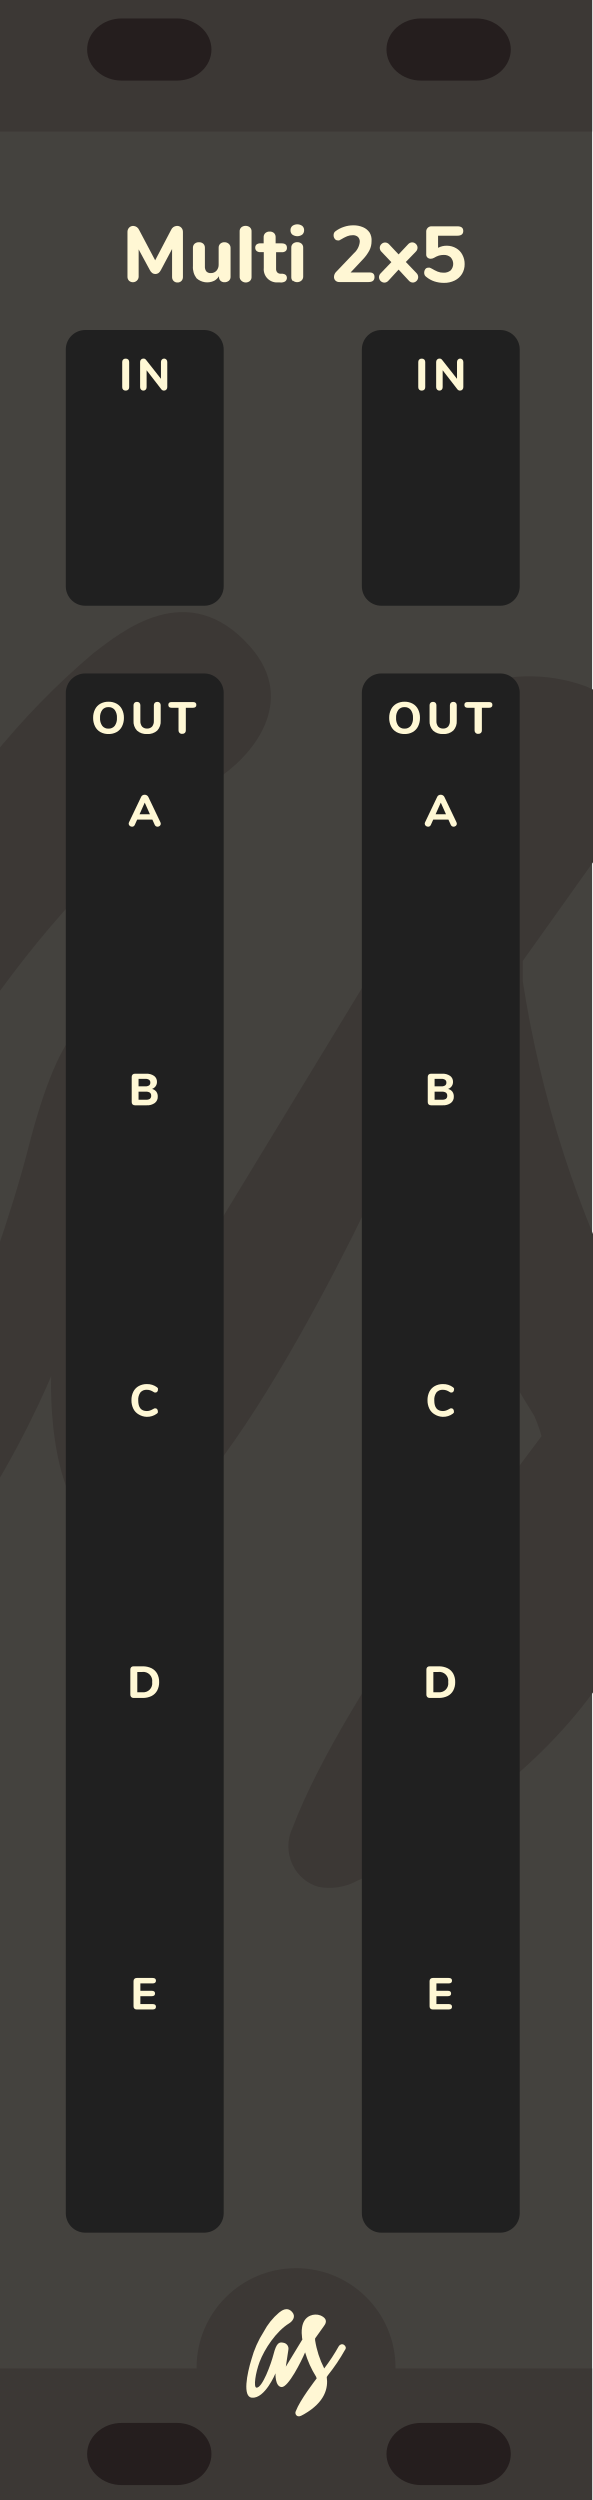
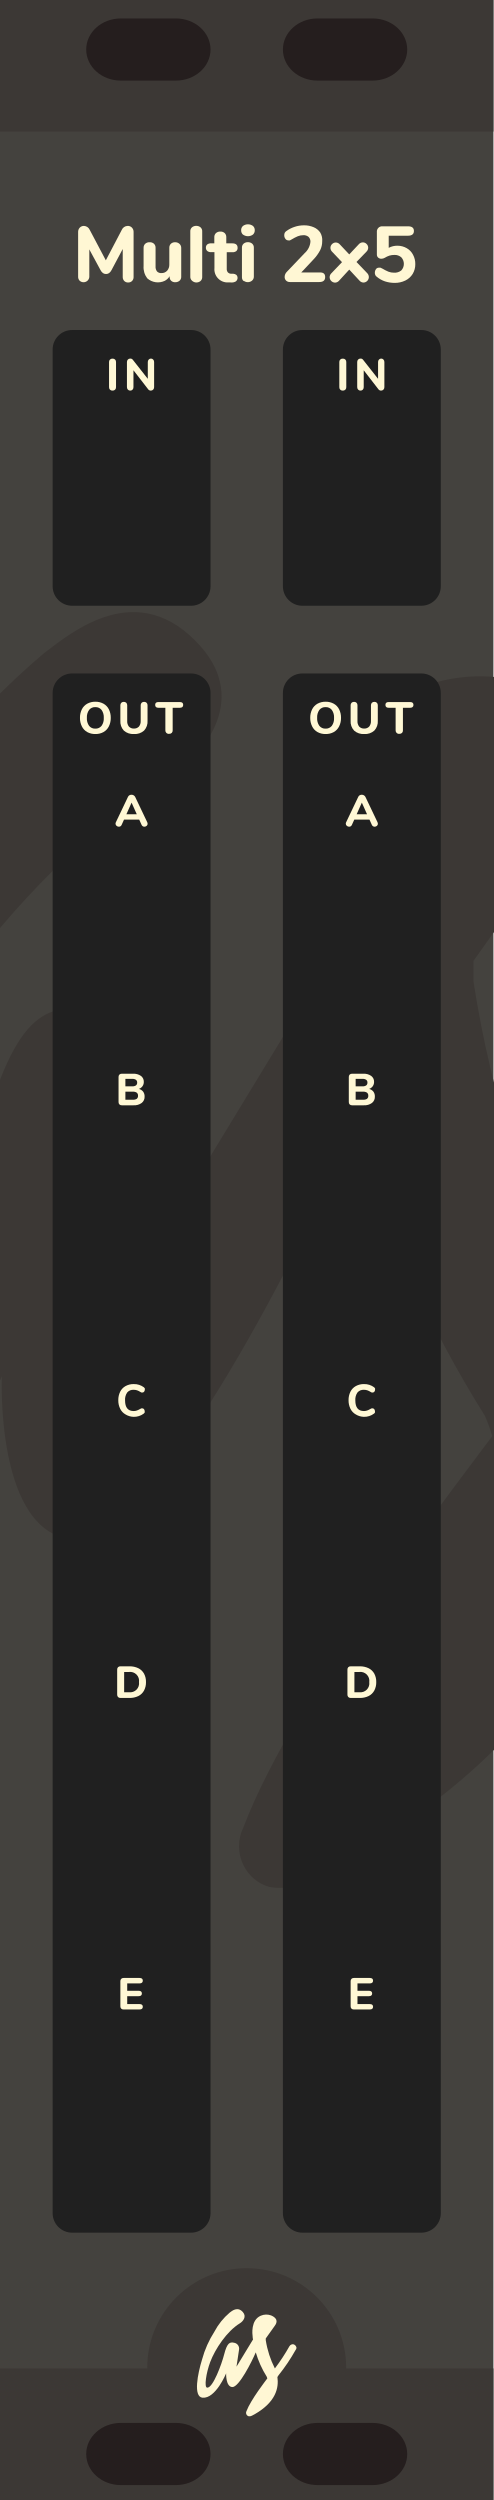
- <svg xmlns="http://www.w3.org/2000/svg" id="svg8" width="90" height="380" viewBox="0 0 90 380" version="1.1">
+ <svg xmlns="http://www.w3.org/2000/svg" id="svg8" width="75" height="380" viewBox="0 0 75 380" version="1.1">
  <defs id="defs27" />
  <g id="layer2" transform="translate(0,-3.0517578e-5)">
-     <g transform="matrix(1.011122,0,0,1,-228.5442,3.0517578e-5)" id="g1786" style="fill:#44423e;fill-opacity:1">
+     <g transform="matrix(0.8426019,0,0,1,-190.4535,3.0517578e-5)" id="g1786" style="fill:#44423e;fill-opacity:1">
      <path id="path1784" transform="matrix(0.989,0,0,1,122.0906,0)" d="M 105.096,0 V 47.439 51.25 54.186 55.41 321.109 322.34 380 h 90 V 322.34 321.15 54.186 51.25 47.4 0 Z" style="fill:#44423e;fill-opacity:1;stroke-width:1.006" />
    </g>
-     <g transform="matrix(7.929911,0,0,7.929911,-430.59,-2669.216)" data-name="Layer 2" id="g1904" style="fill:#3c3835;fill-opacity:1">
+     <g transform="matrix(7.929911,0,0,7.929911,-438.09,-2669.216)" data-name="Layer 2" id="g1904" style="fill:#3c3835;fill-opacity:1">
      <g data-name="Layer 1-2" id="g1902-7" style="fill:#3c3835;fill-opacity:1">
        <path style="fill:#3c3835;fill-opacity:1" d="m 71.31,357 a 0.91,0.91 0 0 0 -0.41,-0.53 0.77,0.77 0 0 0 -0.64,-0.1 0.91,0.91 0 0 0 -0.53,0.41 43.94,43.94 0 0 1 -3.33,5.08 21.5,21.5 0 0 1 -2.08,-6.45 v -0.39 l 2,-2.81 c 0.24,-0.34 1.26,-1.56 -0.78,-2.45 a 3.15,3.15 0 0 0 -2.36,0.07 c -2.32,1 -1.92,4.26 -1.85,4.79 q 0,0.31 0.09,0.62 l -3.78,6.22 c 0,0 0.49,-3.26 0.58,-3.85 A 1.36,1.36 0 0 0 57.1,356 c -1,-0.24 -1.61,0.06 -2.27,2.65 -0.56,2.19 -2.54,7.64 -3.86,7.6 -0.78,0 -0.24,-3.41 0.68,-5.87 1.12,-2.95 3.78,-7 6.78,-8.83 0.69,-0.43 1.6,-1.5 0.66,-2.56 -1.19,-1.34 -2.46,-0.28 -3,0.13 a 14.68,14.68 0 0 0 -3.49,4.35 22.82,22.82 0 0 0 -2.81,6.33 c -1,3.25 -2.07,8.54 0.1,8.74 3,0.27 5.39,-5.56 5.39,-5.56 0,0 -0.13,3.05 1.4,3.13 1.53,0.08 4.51,-5.9 5.36,-7.92 a 22.36,22.36 0 0 0 2.5,5.55 2.87,2.87 0 0 1 0.14,0.39 c -0.34,0.47 -3.77,4.86 -4.77,7.5 a 0.82,0.82 0 0 0 0,0.72 0.79,0.79 0 0 0 0.5,0.42 1.12,1.12 0 0 0 0.74,-0.12 5.53,5.53 0 0 0 0.66,-0.35 c 4.83,-2.78 5.52,-6 5.17,-8.48 a 2.08,2.08 0 0 1 0.26,-0.4 42.2,42.2 0 0 0 3.89,-5.77 0.76,0.76 0 0 0 0.18,-0.65 z" class="cls-4" id="path1900-5" />
      </g>
    </g>
-     <rect style="opacity:1;vector-effect:none;fill:#3c3835;fill-opacity:1;stroke:none;stroke-width:0.974;stroke-linecap:butt;stroke-linejoin:miter;stroke-miterlimit:4;stroke-dasharray:none;stroke-dashoffset:0;stroke-opacity:1" id="rect2016" width="90" height="20" x="9.9999997e-06" y="360" />
-     <circle style="opacity:1;vector-effect:none;fill:#3c3835;fill-opacity:1;stroke:none;stroke-width:0.744;stroke-linecap:butt;stroke-linejoin:miter;stroke-miterlimit:4;stroke-dasharray:none;stroke-dashoffset:0;stroke-opacity:1" id="circle1788" cx="45" cy="359.882" r="15.118" />
-     <g style="fill:#fff7d4;fill-opacity:1" id="g1794" data-name="Layer 2" transform="matrix(0.6660293,0,0,0.6660293,5.05544,118.9929)">
+     <rect style="opacity:1;vector-effect:none;fill:#3c3835;fill-opacity:1;stroke:none;stroke-width:0.889;stroke-linecap:butt;stroke-linejoin:miter;stroke-miterlimit:4;stroke-dasharray:none;stroke-dashoffset:0;stroke-opacity:1" id="rect2016" width="75" height="20" x="9.9999997e-06" y="360" />
+     <circle style="opacity:1;vector-effect:none;fill:#3c3835;fill-opacity:1;stroke:none;stroke-width:0.744;stroke-linecap:butt;stroke-linejoin:miter;stroke-miterlimit:4;stroke-dasharray:none;stroke-dashoffset:0;stroke-opacity:1" id="circle1788" cx="37.5" cy="359.882" r="15.118" />
+     <g style="fill:#fff7d4;fill-opacity:1" id="g1794" data-name="Layer 2" transform="matrix(0.6660293,0,0,0.6660293,-2.444564,118.9929)">
      <g style="fill:#fff7d4;fill-opacity:1" id="g1792" data-name="Layer 1-2">
        <path id="path1790" class="cls-4" d="m 71.31,357 a 0.91,0.91 0 0 0 -0.41,-0.53 0.77,0.77 0 0 0 -0.64,-0.1 0.91,0.91 0 0 0 -0.53,0.41 43.94,43.94 0 0 1 -3.33,5.08 21.5,21.5 0 0 1 -2.08,-6.45 v -0.39 l 2,-2.81 c 0.24,-0.34 1.26,-1.56 -0.78,-2.45 a 3.15,3.15 0 0 0 -2.36,0.07 c -2.32,1 -1.92,4.26 -1.85,4.79 q 0,0.31 0.09,0.62 l -3.78,6.22 c 0,0 0.49,-3.26 0.58,-3.85 A 1.36,1.36 0 0 0 57.1,356 c -1,-0.24 -1.61,0.06 -2.27,2.65 -0.56,2.19 -2.54,7.64 -3.86,7.6 -0.78,0 -0.24,-3.41 0.68,-5.87 1.12,-2.95 3.78,-7 6.78,-8.83 0.69,-0.43 1.6,-1.5 0.66,-2.56 -1.19,-1.34 -2.46,-0.28 -3,0.13 a 14.68,14.68 0 0 0 -3.49,4.35 22.82,22.82 0 0 0 -2.81,6.33 c -1,3.25 -2.07,8.54 0.1,8.74 3,0.27 5.39,-5.56 5.39,-5.56 0,0 -0.13,3.05 1.4,3.13 1.53,0.08 4.51,-5.9 5.36,-7.92 a 22.36,22.36 0 0 0 2.5,5.55 2.87,2.87 0 0 1 0.14,0.39 c -0.34,0.47 -3.77,4.86 -4.77,7.5 a 0.82,0.82 0 0 0 0,0.72 0.79,0.79 0 0 0 0.5,0.42 1.12,1.12 0 0 0 0.74,-0.12 5.53,5.53 0 0 0 0.66,-0.35 c 4.83,-2.78 5.52,-6 5.17,-8.48 a 2.08,2.08 0 0 1 0.26,-0.4 42.2,42.2 0 0 0 3.89,-5.77 0.76,0.76 0 0 0 0.18,-0.65 z" style="fill:#fff7d4;fill-opacity:1" />
      </g>
    </g>
-     <rect y="4.0517578e-05" x="9.9999997e-06" height="20" width="90" id="rect2018" style="opacity:1;vector-effect:none;fill:#3c3835;fill-opacity:1;stroke:none;stroke-width:0.974;stroke-linecap:butt;stroke-linejoin:miter;stroke-miterlimit:4;stroke-dasharray:none;stroke-dashoffset:0;stroke-opacity:1" />
+     <rect y="4.0517578e-05" x="9.9999997e-06" height="20" width="75" id="rect2018" style="opacity:1;vector-effect:none;fill:#3c3835;fill-opacity:1;stroke:none;stroke-width:0.889;stroke-linecap:butt;stroke-linejoin:miter;stroke-miterlimit:4;stroke-dasharray:none;stroke-dashoffset:0;stroke-opacity:1" />
+     <g id="g933" transform="translate(-2.523613,3.3e-5)">
+       <rect ry="2.963" y="102.366" x="10.524" height="237" width="24" id="rect1741-5" style="opacity:1;vector-effect:none;fill:#202020;fill-opacity:1;stroke:none;stroke-width:2.482;stroke-linecap:round;stroke-linejoin:miter;stroke-miterlimit:4;stroke-dasharray:none;stroke-dashoffset:0;stroke-opacity:1;paint-order:stroke fill markers" />
+       <rect style="display:inline;opacity:1;vector-effect:none;fill:#202020;fill-opacity:1;stroke:none;stroke-width:2.482;stroke-linecap:round;stroke-linejoin:miter;stroke-miterlimit:4;stroke-dasharray:none;stroke-dashoffset:0;stroke-opacity:1;paint-order:stroke fill markers" id="rect882-5" width="24" height="41.913" x="10.524" y="50.161" ry="2.963" />
+       <g id="g209-2" transform="translate(7.988878,-100.2182)">
+         <path id="path203-4" style="fill:#fff8d5" transform="translate(129.82)" d="m -118.57,159.45 a 0.52,0.52 0 0 1 -0.14,-0.39 v -3.81 a 0.51,0.51 0 0 1 0.14,-0.38 0.52,0.52 0 0 1 0.39,-0.14 0.52,0.52 0 0 1 0.39,0.14 0.51,0.51 0 0 1 0.14,0.38 v 3.81 a 0.52,0.52 0 0 1 -0.14,0.39 0.52,0.52 0 0 1 -0.39,0.14 0.52,0.52 0 0 1 -0.39,-0.14 z" />
+         <path id="path205-9" style="fill:#fff8d5" transform="translate(129.82)" d="m -112,154.87 a 0.52,0.52 0 0 1 0.14,0.38 v 3.81 a 0.53,0.53 0 0 1 -0.14,0.38 0.48,0.48 0 0 1 -0.36,0.15 0.49,0.49 0 0 1 -0.39,-0.18 L -115,156.5 v 2.56 a 0.55,0.55 0 0 1 -0.13,0.38 0.46,0.46 0 0 1 -0.36,0.15 0.47,0.47 0 0 1 -0.36,-0.15 0.54,0.54 0 0 1 -0.14,-0.38 v -3.81 a 0.52,0.52 0 0 1 0.14,-0.38 0.48,0.48 0 0 1 0.36,-0.15 0.46,0.46 0 0 1 0.39,0.18 l 2.28,2.9 v -2.55 a 0.53,0.53 0 0 1 0.14,-0.38 0.46,0.46 0 0 1 0.35,-0.15 0.48,0.48 0 0 1 0.33,0.15 z" />
+       </g>
+       <g id="g219" transform="translate(7.788888,-58.0374)">
+         <path id="path211" style="fill:#fff8d5" transform="translate(129.82)" d="m -121.83,169.31 a 2,2 0 0 1 -0.81,-0.86 2.81,2.81 0 0 1 -0.29,-1.3 2.81,2.81 0 0 1 0.29,-1.3 2,2 0 0 1 0.81,-0.85 2.48,2.48 0 0 1 1.24,-0.3 2.48,2.48 0 0 1 1.24,0.3 2,2 0 0 1 0.81,0.85 2.81,2.81 0 0 1 0.29,1.3 2.81,2.81 0 0 1 -0.29,1.3 2,2 0 0 1 -0.81,0.86 2.45,2.45 0 0 1 -1.24,0.3 2.45,2.45 0 0 1 -1.24,-0.3 z m 2.18,-0.94 a 1.89,1.89 0 0 0 0.34,-1.22 1.89,1.89 0 0 0 -0.34,-1.21 1.15,1.15 0 0 0 -0.95,-0.42 1.14,1.14 0 0 0 -0.94,0.42 1.9,1.9 0 0 0 -0.34,1.21 1.9,1.9 0 0 0 0.34,1.22 1.14,1.14 0 0 0 0.94,0.42 1.15,1.15 0 0 0 0.95,-0.42 z" />
+         <path id="path213" style="fill:#fff8d5" transform="translate(129.82)" d="m -116.26,169.09 a 2,2 0 0 1 -0.53,-1.52 v -2.33 a 0.51,0.51 0 0 1 0.14,-0.38 0.51,0.51 0 0 1 0.38,-0.14 0.5,0.5 0 0 1 0.38,0.14 0.52,0.52 0 0 1 0.14,0.38 v 2.37 a 1.28,1.28 0 0 0 0.26,0.87 1,1 0 0 0 0.76,0.3 1,1 0 0 0 0.76,-0.3 1.28,1.28 0 0 0 0.27,-0.87 v -2.37 a 0.52,0.52 0 0 1 0.14,-0.38 0.5,0.5 0 0 1 0.38,-0.14 0.51,0.51 0 0 1 0.38,0.14 0.51,0.51 0 0 1 0.14,0.38 v 2.33 a 2,2 0 0 1 -0.53,1.52 2.1,2.1 0 0 1 -1.54,0.52 2.1,2.1 0 0 1 -1.53,-0.52 z" />
+         <path id="path215" style="fill:#fff8d5" transform="translate(129.82)" d="m -109.8,169.44 a 0.51,0.51 0 0 1 -0.15,-0.38 v -3.44 H -111 q -0.5,0 -0.5,-0.44 0,-0.44 0.5,-0.43 h 3.26 q 0.5,0 0.5,0.43 0,0.43 -0.5,0.44 h -1.1 v 3.44 a 0.51,0.51 0 0 1 -0.14,0.38 0.52,0.52 0 0 1 -0.39,0.14 0.53,0.53 0 0 1 -0.43,-0.14 z" />
+       </g>
+       <g id="g2424-4" transform="translate(1.083608,-1.5635006e-6)">
+         <path d="m 23.88,125.21 a 0.41,0.41 0 0 1 -0.15,0.32 0.52,0.52 0 0 1 -0.35,0.13 0.46,0.46 0 0 1 -0.24,-0.07 0.45,0.45 0 0 1 -0.18,-0.21 l -0.36,-0.8 h -2.31 l -0.36,0.8 a 0.46,0.46 0 0 1 -0.17,0.21 0.45,0.45 0 0 1 -0.25,0.07 0.53,0.53 0 0 1 -0.35,-0.13 0.41,0.41 0 0 1 -0.16,-0.32 0.55,0.55 0 0 1 0.05,-0.22 l 1.84,-3.86 a 0.54,0.54 0 0 1 0.22,-0.25 0.64,0.64 0 0 1 0.32,-0.08 0.63,0.63 0 0 1 0.33,0.09 0.6,0.6 0 0 1 0.23,0.25 l 1.84,3.86 a 0.54,0.54 0 0 1 0.05,0.21 z m -3.23,-1.44 h 1.58 l -0.79,-1.77 z" style="fill:#fff8d5" id="path2414-4" />
+         <path d="m 23.189,165.916 a 1.2,1.2 0 0 1 0.23,0.74 1.16,1.16 0 0 1 -0.45,1 1.92,1.92 0 0 1 -1.23,0.35 h -1.78 a 0.5,0.5 0 0 1 -0.37,-0.13 0.5,0.5 0 0 1 -0.13,-0.37 v -3.8 a 0.5,0.5 0 0 1 0.13,-0.37 0.5,0.5 0 0 1 0.37,-0.13 h 1.71 a 1.92,1.92 0 0 1 1.19,0.33 1.08,1.08 0 0 1 0.44,0.91 1.11,1.11 0 0 1 -0.2,0.66 1.14,1.14 0 0 1 -0.55,0.41 1.2,1.2 0 0 1 0.64,0.4 z m -2.69,-0.79 h 1 a 1,1 0 0 0 0.6,-0.14 0.49,0.49 0 0 0 0.19,-0.42 0.5,0.5 0 0 0 -0.19,-0.44 1,1 0 0 0 -0.6,-0.14 h -1 z m 1.73,1.89 a 0.54,0.54 0 0 0 0.19,-0.46 0.56,0.56 0 0 0 -0.19,-0.47 1,1 0 0 0 -0.61,-0.15 h -1.12 v 1.22 h 1.12 a 1,1 0 0 0 0.62,-0.14 z" style="fill:#fff8d5" id="path2416-7" />
+         <path d="m 20.53,215 a 2,2 0 0 1 -0.82,-0.86 2.83,2.83 0 0 1 -0.29,-1.31 2.81,2.81 0 0 1 0.29,-1.3 2,2 0 0 1 0.82,-0.85 2.48,2.48 0 0 1 1.24,-0.3 2.47,2.47 0 0 1 1.54,0.49 0.52,0.52 0 0 1 0.14,0.16 0.45,0.45 0 0 1 0,0.2 0.47,0.47 0 0 1 -0.1,0.3 0.3,0.3 0 0 1 -0.24,0.13 h -0.17 l -0.16,-0.08 a 2.26,2.26 0 0 0 -0.5,-0.25 1.54,1.54 0 0 0 -0.5,-0.08 1.19,1.19 0 0 0 -1,0.4 1.88,1.88 0 0 0 -0.33,1.21 q 0,1.62 1.31,1.62 a 1.43,1.43 0 0 0 0.48,-0.08 3,3 0 0 0 0.52,-0.25 l 0.17,-0.08 h 0.16 a 0.3,0.3 0 0 1 0.24,0.13 0.47,0.47 0 0 1 0.1,0.3 0.45,0.45 0 0 1 0,0.21 0.5,0.5 0 0 1 -0.14,0.16 2.47,2.47 0 0 1 -1.54,0.49 2.48,2.48 0 0 1 -1.22,-0.36 z" style="fill:#fff8d5" id="path2418-9" />
+         <path d="m 19.38,257.95 a 0.5,0.5 0 0 1 -0.13,-0.37 v -3.8 a 0.5,0.5 0 0 1 0.13,-0.37 0.5,0.5 0 0 1 0.37,-0.13 h 1.37 a 3,3 0 0 1 1.35,0.29 2,2 0 0 1 0.86,0.82 2.6,2.6 0 0 1 0.3,1.29 2.65,2.65 0 0 1 -0.3,1.29 2,2 0 0 1 -0.86,0.83 3,3 0 0 1 -1.35,0.29 h -1.37 a 0.5,0.5 0 0 1 -0.37,-0.14 z m 1.66,-0.73 a 1.36,1.36 0 0 0 1.53,-1.54 1.36,1.36 0 0 0 -1.53,-1.54 h -0.73 v 3.08 z" style="fill:#fff8d5" id="path2420-5" />
+         <path d="m 19.866,305.32 a 0.5,0.5 0 0 1 -0.13,-0.37 v -3.8 a 0.5,0.5 0 0 1 0.13,-0.37 0.5,0.5 0 0 1 0.37,-0.13 h 2.41 q 0.5,0 0.5,0.41 0,0.41 -0.5,0.42 h -1.87 v 1.12 h 1.73 q 0.5,0 0.5,0.41 0,0.41 -0.5,0.41 h -1.73 v 1.2 h 1.87 q 0.5,0 0.5,0.41 0,0.41 -0.5,0.41 h -2.41 a 0.5,0.5 0 0 1 -0.37,-0.12 z" style="fill:#fff8d5" id="path2422-5" />
+       </g>
+     </g>
+     <g transform="translate(32.47639,3.5e-5)" id="g965">
+       <rect style="opacity:1;vector-effect:none;fill:#202020;fill-opacity:1;stroke:none;stroke-width:2.482;stroke-linecap:round;stroke-linejoin:miter;stroke-miterlimit:4;stroke-dasharray:none;stroke-dashoffset:0;stroke-opacity:1;paint-order:stroke fill markers" id="rect935-6" width="24" height="237" x="10.524" y="102.366" ry="2.963" />
+       <rect ry="2.963" y="50.161" x="10.524" height="41.913" width="24" id="rect937-1" style="display:inline;opacity:1;vector-effect:none;fill:#202020;fill-opacity:1;stroke:none;stroke-width:2.482;stroke-linecap:round;stroke-linejoin:miter;stroke-miterlimit:4;stroke-dasharray:none;stroke-dashoffset:0;stroke-opacity:1;paint-order:stroke fill markers" />
+       <g transform="translate(7.988878,-100.2182)" id="g943-5">
+         <path d="m -118.57,159.45 a 0.52,0.52 0 0 1 -0.14,-0.39 v -3.81 a 0.51,0.51 0 0 1 0.14,-0.38 0.52,0.52 0 0 1 0.39,-0.14 0.52,0.52 0 0 1 0.39,0.14 0.51,0.51 0 0 1 0.14,0.38 v 3.81 a 0.52,0.52 0 0 1 -0.14,0.39 0.52,0.52 0 0 1 -0.39,0.14 0.52,0.52 0 0 1 -0.39,-0.14 z" transform="translate(129.82)" style="fill:#fff8d5" id="path939-9" />
+         <path d="m -112,154.87 a 0.52,0.52 0 0 1 0.14,0.38 v 3.81 a 0.53,0.53 0 0 1 -0.14,0.38 0.48,0.48 0 0 1 -0.36,0.15 0.49,0.49 0 0 1 -0.39,-0.18 L -115,156.5 v 2.56 a 0.55,0.55 0 0 1 -0.13,0.38 0.46,0.46 0 0 1 -0.36,0.15 0.47,0.47 0 0 1 -0.36,-0.15 0.54,0.54 0 0 1 -0.14,-0.38 v -3.81 a 0.52,0.52 0 0 1 0.14,-0.38 0.48,0.48 0 0 1 0.36,-0.15 0.46,0.46 0 0 1 0.39,0.18 l 2.28,2.9 v -2.55 a 0.53,0.53 0 0 1 0.14,-0.38 0.46,0.46 0 0 1 0.35,-0.15 0.48,0.48 0 0 1 0.33,0.15 z" transform="translate(129.82)" style="fill:#fff8d5" id="path941-1" />
+       </g>
+       <g transform="translate(7.788888,-58.0374)" id="g951">
+         <path d="m -121.83,169.31 a 2,2 0 0 1 -0.81,-0.86 2.81,2.81 0 0 1 -0.29,-1.3 2.81,2.81 0 0 1 0.29,-1.3 2,2 0 0 1 0.81,-0.85 2.48,2.48 0 0 1 1.24,-0.3 2.48,2.48 0 0 1 1.24,0.3 2,2 0 0 1 0.81,0.85 2.81,2.81 0 0 1 0.29,1.3 2.81,2.81 0 0 1 -0.29,1.3 2,2 0 0 1 -0.81,0.86 2.45,2.45 0 0 1 -1.24,0.3 2.45,2.45 0 0 1 -1.24,-0.3 z m 2.18,-0.94 a 1.89,1.89 0 0 0 0.34,-1.22 1.89,1.89 0 0 0 -0.34,-1.21 1.15,1.15 0 0 0 -0.95,-0.42 1.14,1.14 0 0 0 -0.94,0.42 1.9,1.9 0 0 0 -0.34,1.21 1.9,1.9 0 0 0 0.34,1.22 1.14,1.14 0 0 0 0.94,0.42 1.15,1.15 0 0 0 0.95,-0.42 z" transform="translate(129.82)" style="fill:#fff8d5" id="path945" />
+         <path d="m -116.26,169.09 a 2,2 0 0 1 -0.53,-1.52 v -2.33 a 0.51,0.51 0 0 1 0.14,-0.38 0.51,0.51 0 0 1 0.38,-0.14 0.5,0.5 0 0 1 0.38,0.14 0.52,0.52 0 0 1 0.14,0.38 v 2.37 a 1.28,1.28 0 0 0 0.26,0.87 1,1 0 0 0 0.76,0.3 1,1 0 0 0 0.76,-0.3 1.28,1.28 0 0 0 0.27,-0.87 v -2.37 a 0.52,0.52 0 0 1 0.14,-0.38 0.5,0.5 0 0 1 0.38,-0.14 0.51,0.51 0 0 1 0.38,0.14 0.51,0.51 0 0 1 0.14,0.38 v 2.33 a 2,2 0 0 1 -0.53,1.52 2.1,2.1 0 0 1 -1.54,0.52 2.1,2.1 0 0 1 -1.53,-0.52 z" transform="translate(129.82)" style="fill:#fff8d5" id="path947" />
+         <path d="m -109.8,169.44 a 0.51,0.51 0 0 1 -0.15,-0.38 v -3.44 H -111 q -0.5,0 -0.5,-0.44 0,-0.44 0.5,-0.43 h 3.26 q 0.5,0 0.5,0.43 0,0.43 -0.5,0.44 h -1.1 v 3.44 a 0.51,0.51 0 0 1 -0.14,0.38 0.52,0.52 0 0 1 -0.39,0.14 0.53,0.53 0 0 1 -0.43,-0.14 z" transform="translate(129.82)" style="fill:#fff8d5" id="path949" />
+       </g>
+       <g transform="translate(1.083608,-1.5635006e-6)" id="g963-3">
+         <path id="path953-8" style="fill:#fff8d5" d="m 23.88,125.21 a 0.41,0.41 0 0 1 -0.15,0.32 0.52,0.52 0 0 1 -0.35,0.13 0.46,0.46 0 0 1 -0.24,-0.07 0.45,0.45 0 0 1 -0.18,-0.21 l -0.36,-0.8 h -2.31 l -0.36,0.8 a 0.46,0.46 0 0 1 -0.17,0.21 0.45,0.45 0 0 1 -0.25,0.07 0.53,0.53 0 0 1 -0.35,-0.13 0.41,0.41 0 0 1 -0.16,-0.32 0.55,0.55 0 0 1 0.05,-0.22 l 1.84,-3.86 a 0.54,0.54 0 0 1 0.22,-0.25 0.64,0.64 0 0 1 0.32,-0.08 0.63,0.63 0 0 1 0.33,0.09 0.6,0.6 0 0 1 0.23,0.25 l 1.84,3.86 a 0.54,0.54 0 0 1 0.05,0.21 z m -3.23,-1.44 h 1.58 l -0.79,-1.77 z" />
+         <path id="path955-8" style="fill:#fff8d5" d="m 23.189,165.916 a 1.2,1.2 0 0 1 0.23,0.74 1.16,1.16 0 0 1 -0.45,1 1.92,1.92 0 0 1 -1.23,0.35 h -1.78 a 0.5,0.5 0 0 1 -0.37,-0.13 0.5,0.5 0 0 1 -0.13,-0.37 v -3.8 a 0.5,0.5 0 0 1 0.13,-0.37 0.5,0.5 0 0 1 0.37,-0.13 h 1.71 a 1.92,1.92 0 0 1 1.19,0.33 1.08,1.08 0 0 1 0.44,0.91 1.11,1.11 0 0 1 -0.2,0.66 1.14,1.14 0 0 1 -0.55,0.41 1.2,1.2 0 0 1 0.64,0.4 z m -2.69,-0.79 h 1 a 1,1 0 0 0 0.6,-0.14 0.49,0.49 0 0 0 0.19,-0.42 0.5,0.5 0 0 0 -0.19,-0.44 1,1 0 0 0 -0.6,-0.14 h -1 z m 1.73,1.89 a 0.54,0.54 0 0 0 0.19,-0.46 0.56,0.56 0 0 0 -0.19,-0.47 1,1 0 0 0 -0.61,-0.15 h -1.12 v 1.22 h 1.12 a 1,1 0 0 0 0.62,-0.14 z" />
+         <path id="path957-9" style="fill:#fff8d5" d="m 20.53,215 a 2,2 0 0 1 -0.82,-0.86 2.83,2.83 0 0 1 -0.29,-1.31 2.81,2.81 0 0 1 0.29,-1.3 2,2 0 0 1 0.82,-0.85 2.48,2.48 0 0 1 1.24,-0.3 2.47,2.47 0 0 1 1.54,0.49 0.52,0.52 0 0 1 0.14,0.16 0.45,0.45 0 0 1 0,0.2 0.47,0.47 0 0 1 -0.1,0.3 0.3,0.3 0 0 1 -0.24,0.13 h -0.17 l -0.16,-0.08 a 2.26,2.26 0 0 0 -0.5,-0.25 1.54,1.54 0 0 0 -0.5,-0.08 1.19,1.19 0 0 0 -1,0.4 1.88,1.88 0 0 0 -0.33,1.21 q 0,1.62 1.31,1.62 a 1.43,1.43 0 0 0 0.48,-0.08 3,3 0 0 0 0.52,-0.25 l 0.17,-0.08 h 0.16 a 0.3,0.3 0 0 1 0.24,0.13 0.47,0.47 0 0 1 0.1,0.3 0.45,0.45 0 0 1 0,0.21 0.5,0.5 0 0 1 -0.14,0.16 2.47,2.47 0 0 1 -1.54,0.49 2.48,2.48 0 0 1 -1.22,-0.36 z" />
+         <path id="path959-4" style="fill:#fff8d5" d="m 19.38,257.95 a 0.5,0.5 0 0 1 -0.13,-0.37 v -3.8 a 0.5,0.5 0 0 1 0.13,-0.37 0.5,0.5 0 0 1 0.37,-0.13 h 1.37 a 3,3 0 0 1 1.35,0.29 2,2 0 0 1 0.86,0.82 2.6,2.6 0 0 1 0.3,1.29 2.65,2.65 0 0 1 -0.3,1.29 2,2 0 0 1 -0.86,0.83 3,3 0 0 1 -1.35,0.29 h -1.37 a 0.5,0.5 0 0 1 -0.37,-0.14 z m 1.66,-0.73 a 1.36,1.36 0 0 0 1.53,-1.54 1.36,1.36 0 0 0 -1.53,-1.54 h -0.73 v 3.08 z" />
+         <path id="path961-3" style="fill:#fff8d5" d="m 19.866,305.32 a 0.5,0.5 0 0 1 -0.13,-0.37 v -3.8 a 0.5,0.5 0 0 1 0.13,-0.37 0.5,0.5 0 0 1 0.37,-0.13 h 2.41 q 0.5,0 0.5,0.41 0,0.41 -0.5,0.42 h -1.87 v 1.12 h 1.73 q 0.5,0 0.5,0.41 0,0.41 -0.5,0.41 h -1.73 v 1.2 h 1.87 q 0.5,0 0.5,0.41 0,0.41 -0.5,0.41 h -2.41 a 0.5,0.5 0 0 1 -0.37,-0.12 z" />
+       </g>
+     </g>
  </g>
  <g id="layer1" transform="translate(0,-3.0517578e-5)" />
-   <g id="g850" transform="translate(0,-3.0517578e-5)">
-     <rect ry="5.263" y="2.803" x="13.243" height="9.449" width="18.898" id="rect861" style="opacity:1;vector-effect:none;fill:#251e1e;fill-opacity:1;stroke:none;stroke-width:0.574;stroke-linecap:butt;stroke-linejoin:miter;stroke-miterlimit:4;stroke-dasharray:none;stroke-dashoffset:0;stroke-opacity:1" />
-     <rect style="opacity:1;vector-effect:none;fill:#251e1e;fill-opacity:1;stroke:none;stroke-width:0.574;stroke-linecap:butt;stroke-linejoin:miter;stroke-miterlimit:4;stroke-dasharray:none;stroke-dashoffset:0;stroke-opacity:1" id="rect863" width="18.898" height="9.449" x="13.243" y="368.284" ry="5.263" />
-     <rect style="opacity:1;vector-effect:none;fill:#251e1e;fill-opacity:1;stroke:none;stroke-width:0.574;stroke-linecap:butt;stroke-linejoin:miter;stroke-miterlimit:4;stroke-dasharray:none;stroke-dashoffset:0;stroke-opacity:1" id="rect1497" width="18.898" height="9.449" x="58.743" y="2.803" ry="5.263" />
-     <rect ry="5.263" y="368.284" x="58.743" height="9.449" width="18.898" id="rect1499" style="opacity:1;vector-effect:none;fill:#251e1e;fill-opacity:1;stroke:none;stroke-width:0.574;stroke-linecap:butt;stroke-linejoin:miter;stroke-miterlimit:4;stroke-dasharray:none;stroke-dashoffset:0;stroke-opacity:1" />
+   <g id="g911" transform="translate(7.800949)">
+     <rect ry="5.263" y="2.803" x="5.301" height="9.449" width="18.898" id="rect861" style="opacity:1;vector-effect:none;fill:#251e1e;fill-opacity:1;stroke:none;stroke-width:0.574;stroke-linecap:butt;stroke-linejoin:miter;stroke-miterlimit:4;stroke-dasharray:none;stroke-dashoffset:0;stroke-opacity:1" />
+     <rect style="opacity:1;vector-effect:none;fill:#251e1e;fill-opacity:1;stroke:none;stroke-width:0.574;stroke-linecap:butt;stroke-linejoin:miter;stroke-miterlimit:4;stroke-dasharray:none;stroke-dashoffset:0;stroke-opacity:1" id="rect863" width="18.898" height="9.449" x="5.301" y="368.284" ry="5.263" />
  </g>
-   <g transform="translate(7.045236,-28.35077)" id="g70" style="fill:#fff7d4;fill-opacity:1">
+   <g id="g915" transform="translate(-7.800949)">
+     <rect style="opacity:1;vector-effect:none;fill:#251e1e;fill-opacity:1;stroke:none;stroke-width:0.574;stroke-linecap:butt;stroke-linejoin:miter;stroke-miterlimit:4;stroke-dasharray:none;stroke-dashoffset:0;stroke-opacity:1" id="rect1497" width="18.898" height="9.449" x="50.801" y="2.803" ry="5.263" />
+     <rect ry="5.263" y="368.284" x="50.801" height="9.449" width="18.898" id="rect1499" style="opacity:1;vector-effect:none;fill:#251e1e;fill-opacity:1;stroke:none;stroke-width:0.574;stroke-linecap:butt;stroke-linejoin:miter;stroke-miterlimit:4;stroke-dasharray:none;stroke-dashoffset:0;stroke-opacity:1" />
+   </g>
+   <g transform="translate(-0.4547638,-28.35077)" id="g70" style="fill:#fff7d4;fill-opacity:1">
    <path d="m 27.76,77.93 a 0.93,0.93 0 0 1 0.25,0.67 v 6.82 a 0.84,0.84 0 0 1 -0.23,0.62 0.81,0.81 0 0 1 -0.6,0.23 0.8,0.8 0 0 1 -0.59,-0.23 0.84,0.84 0 0 1 -0.23,-0.62 v -4.24 l -1.7,3.2 a 1.34,1.34 0 0 1 -0.37,0.46 0.84,0.84 0 0 1 -0.94,0 1.3,1.3 0 0 1 -0.37,-0.46 l -1.7,-3.14 v 4.18 A 0.85,0.85 0 0 1 21,86 0.88,0.88 0 0 1 19.81,86 0.84,0.84 0 0 1 19.58,85.38 V 78.6 a 0.93,0.93 0 0 1 0.25,-0.67 0.85,0.85 0 0 1 0.64,-0.26 1,1 0 0 1 0.88,0.61 l 2.44,4.62 2.42,-4.62 a 1,1 0 0 1 0.86,-0.61 0.85,0.85 0 0 1 0.69,0.26 z" transform="translate(-7.25,-14.98)" style="fill:#fff7d4;fill-opacity:1" id="path54" />
    <path d="m 35,80.41 a 0.81,0.81 0 0 1 0.25,0.62 v 4.4 A 0.76,0.76 0 0 1 35,86 1,1 0 0 1 34.33,86.23 0.85,0.85 0 0 1 33.72,86.01 0.76,0.76 0 0 1 33.49,85.43 v -0.12 a 1.86,1.86 0 0 1 -0.73,0.7 2.43,2.43 0 0 1 -2.68,-0.38 2.75,2.75 0 0 1 -0.55,-1.87 V 81 a 0.81,0.81 0 0 1 0.25,-0.62 0.94,0.94 0 0 1 0.67,-0.23 0.92,0.92 0 0 1 0.66,0.23 0.82,0.82 0 0 1 0.24,0.62 v 2.81 a 1.16,1.16 0 0 0 0.22,0.78 0.86,0.86 0 0 0 0.68,0.25 1.11,1.11 0 0 0 0.86,-0.36 1.35,1.35 0 0 0 0.33,-0.95 V 81 a 0.82,0.82 0 0 1 0.24,-0.62 0.92,0.92 0 0 1 0.66,-0.23 0.94,0.94 0 0 1 0.66,0.26 z" transform="translate(-7.25,-14.98)" style="fill:#fff7d4;fill-opacity:1" id="path56" />
    <path d="m 36.89,86 a 0.78,0.78 0 0 1 -0.26,-0.64 v -6.84 a 0.78,0.78 0 0 1 0.26,-0.64 1,1 0 0 1 0.65,-0.22 1,1 0 0 1 0.64,0.22 0.78,0.78 0 0 1 0.26,0.64 v 6.89 A 0.78,0.78 0 0 1 38.18,86.05 1,1 0 0 1 37.54,86.27 1,1 0 0 1 36.89,86 Z" transform="translate(-7.25,-14.98)" style="fill:#fff7d4;fill-opacity:1" id="path58" />
    <path d="m 43.64,85.12 a 0.67,0.67 0 0 1 -0.11,1 1.28,1.28 0 0 1 -0.79,0.14 H 42.4 a 2,2 0 0 1 -2.1,-2.2 v -2.4 H 39.82 A 0.9,0.9 0 0 1 39.22,81.49 0.62,0.62 0 0 1 39,81 a 0.63,0.63 0 0 1 0.2,-0.51 0.9,0.9 0 0 1 0.6,-0.17 h 0.48 v -0.94 a 0.81,0.81 0 0 1 0.25,-0.62 0.94,0.94 0 0 1 0.67,-0.23 0.92,0.92 0 0 1 0.66,0.23 0.82,0.82 0 0 1 0.24,0.62 v 0.94 H 43 q 0.82,0 0.82,0.68 a 0.62,0.62 0 0 1 -0.2,0.5 0.92,0.92 0 0 1 -0.61,0.17 h -0.84 v 2.51 a 0.79,0.79 0 0 0 0.17,0.55 0.7,0.7 0 0 0 0.49,0.21 h 0.34 a 0.85,0.85 0 0 1 0.47,0.18 z" transform="translate(-7.25,-14.98)" style="fill:#fff7d4;fill-opacity:1" id="path60" />
    <path d="m 44.64,79 a 0.85,0.85 0 0 1 -0.28,-0.67 0.83,0.83 0 0 1 0.28,-0.66 1.29,1.29 0 0 1 1.51,0 0.83,0.83 0 0 1 0.28,0.65 0.85,0.85 0 0 1 -0.28,0.67 1.29,1.29 0 0 1 -1.51,0 z m 0.1,7.07 A 0.78,0.78 0 0 1 44.48,85.43 V 81 a 0.77,0.77 0 0 1 0.26,-0.64 1,1 0 0 1 0.65,-0.22 1,1 0 0 1 0.64,0.22 0.78,0.78 0 0 1 0.26,0.64 v 4.38 A 0.78,0.78 0 0 1 46,86 1,1 0 0 1 45.36,86.22 1,1 0 0 1 44.74,86 Z" transform="translate(-7.25,-14.98)" style="fill:#fff7d4;fill-opacity:1" id="path62" />
    <path d="m 57.13,85.44 q 0,0.76 -0.89,0.76 h -4.46 a 0.8,0.8 0 0 1 -0.59,-0.22 0.76,0.76 0 0 1 -0.22,-0.56 1.12,1.12 0 0 1 0.35,-0.79 L 54,81.82 a 2.65,2.65 0 0 0 0.89,-1.73 1,1 0 0 0 -0.28,-0.75 1.14,1.14 0 0 0 -0.8,-0.26 2.22,2.22 0 0 0 -0.84,0.16 6.86,6.86 0 0 0 -0.89,0.46 l -0.31,0.17 a 0.61,0.61 0 0 1 -0.25,0 0.53,0.53 0 0 1 -0.43,-0.23 0.87,0.87 0 0 1 -0.18,-0.55 0.82,0.82 0 0 1 0.08,-0.38 0.75,0.75 0 0 1 0.26,-0.27 4.49,4.49 0 0 1 1.24,-0.63 4.43,4.43 0 0 1 1.41,-0.23 3.61,3.61 0 0 1 1.49,0.29 2.24,2.24 0 0 1 1,0.82 2.21,2.21 0 0 1 0.29,1.31 3,3 0 0 1 -0.31,1.36 6,6 0 0 1 -1,1.39 l -1.88,2 h 2.78 q 0.86,-0.06 0.86,0.69 z" transform="translate(-7.25,-14.98)" style="fill:#fff7d4;fill-opacity:1" id="path64" />
    <path d="m 63.77,85.46 a 0.84,0.84 0 0 1 -0.82,0.82 0.82,0.82 0 0 1 -0.6,-0.29 L 60.79,84.31 59.24,86 a 0.83,0.83 0 0 1 -0.6,0.29 0.84,0.84 0 0 1 -0.83,-0.83 0.84,0.84 0 0 1 0.26,-0.59 l 1.62,-1.69 -1.5,-1.58 a 0.84,0.84 0 0 1 -0.26,-0.59 0.78,0.78 0 0 1 0.25,-0.58 0.79,0.79 0 0 1 0.57,-0.24 0.83,0.83 0 0 1 0.61,0.29 l 1.43,1.52 1.45,-1.54 a 0.83,0.83 0 0 1 0.61,-0.29 0.79,0.79 0 0 1 0.57,0.24 0.78,0.78 0 0 1 0.25,0.58 0.84,0.84 0 0 1 -0.26,0.59 l -1.52,1.57 1.62,1.69 a 0.85,0.85 0 0 1 0.26,0.62 z" transform="translate(-7.25,-14.98)" style="fill:#fff7d4;fill-opacity:1" id="path66" />
    <path d="m 69.54,81.06 a 2.39,2.39 0 0 1 0.95,1 2.9,2.9 0 0 1 0.34,1.42 2.8,2.8 0 0 1 -0.4,1.49 2.69,2.69 0 0 1 -1.11,1 3.62,3.62 0 0 1 -1.65,0.36 4.72,4.72 0 0 1 -1.45,-0.23 3.86,3.86 0 0 1 -1.22,-0.68 0.78,0.78 0 0 1 -0.25,-0.28 0.93,0.93 0 0 1 0.1,-0.9 0.53,0.53 0 0 1 0.43,-0.22 0.8,0.8 0 0 1 0.26,0 2.08,2.08 0 0 1 0.31,0.15 6.61,6.61 0 0 0 0.88,0.45 2.26,2.26 0 0 0 0.86,0.16 1.62,1.62 0 0 0 1.11,-0.34 1.47,1.47 0 0 0 0,-2 1.49,1.49 0 0 0 -1.05,-0.36 2.55,2.55 0 0 0 -0.74,0.1 3.26,3.26 0 0 0 -0.73,0.34 1,1 0 0 1 -0.5,0.14 0.71,0.71 0 0 1 -0.49,-0.17 0.59,0.59 0 0 1 -0.2,-0.46 v -3.42 a 0.8,0.8 0 0 1 0.88,-0.88 h 3.86 q 0.89,0 0.89,0.71 0,0.71 -0.89,0.72 H 66.79 V 81 a 2.72,2.72 0 0 1 1.36,-0.32 2.8,2.8 0 0 1 1.39,0.38 z" transform="translate(-7.25,-14.98)" style="fill:#fff7d4;fill-opacity:1" id="path68" />
  </g>
-   <g id="g933" transform="translate(-0.523613)">
-     <rect ry="2.963" y="102.366" x="10.524" height="237" width="24" id="rect1741" style="opacity:1;vector-effect:none;fill:#202020;fill-opacity:1;stroke:none;stroke-width:2.482;stroke-linecap:round;stroke-linejoin:miter;stroke-miterlimit:4;stroke-dasharray:none;stroke-dashoffset:0;stroke-opacity:1;paint-order:stroke fill markers" />
-     <rect style="display:inline;opacity:1;vector-effect:none;fill:#202020;fill-opacity:1;stroke:none;stroke-width:2.482;stroke-linecap:round;stroke-linejoin:miter;stroke-miterlimit:4;stroke-dasharray:none;stroke-dashoffset:0;stroke-opacity:1;paint-order:stroke fill markers" id="rect882" width="24" height="41.913" x="10.524" y="50.161" ry="2.963" />
-     <g id="g209" transform="translate(7.988878,-100.2182)">
-       <path id="path203" style="fill:#fff8d5" transform="translate(129.82)" d="m -118.57,159.45 a 0.52,0.52 0 0 1 -0.14,-0.39 v -3.81 a 0.51,0.51 0 0 1 0.14,-0.38 0.52,0.52 0 0 1 0.39,-0.14 0.52,0.52 0 0 1 0.39,0.14 0.51,0.51 0 0 1 0.14,0.38 v 3.81 a 0.52,0.52 0 0 1 -0.14,0.39 0.52,0.52 0 0 1 -0.39,0.14 0.52,0.52 0 0 1 -0.39,-0.14 z" />
-       <path id="path205" style="fill:#fff8d5" transform="translate(129.82)" d="m -112,154.87 a 0.52,0.52 0 0 1 0.14,0.38 v 3.81 a 0.53,0.53 0 0 1 -0.14,0.38 0.48,0.48 0 0 1 -0.36,0.15 0.49,0.49 0 0 1 -0.39,-0.18 L -115,156.5 v 2.56 a 0.55,0.55 0 0 1 -0.13,0.38 0.46,0.46 0 0 1 -0.36,0.15 0.47,0.47 0 0 1 -0.36,-0.15 0.54,0.54 0 0 1 -0.14,-0.38 v -3.81 a 0.52,0.52 0 0 1 0.14,-0.38 0.48,0.48 0 0 1 0.36,-0.15 0.46,0.46 0 0 1 0.39,0.18 l 2.28,2.9 v -2.55 a 0.53,0.53 0 0 1 0.14,-0.38 0.46,0.46 0 0 1 0.35,-0.15 0.48,0.48 0 0 1 0.33,0.15 z" />
-     </g>
-     <g id="g219" transform="translate(7.788888,-58.0374)">
-       <path id="path211" style="fill:#fff8d5" transform="translate(129.82)" d="m -121.83,169.31 a 2,2 0 0 1 -0.81,-0.86 2.81,2.81 0 0 1 -0.29,-1.3 2.81,2.81 0 0 1 0.29,-1.3 2,2 0 0 1 0.81,-0.85 2.48,2.48 0 0 1 1.24,-0.3 2.48,2.48 0 0 1 1.24,0.3 2,2 0 0 1 0.81,0.85 2.81,2.81 0 0 1 0.29,1.3 2.81,2.81 0 0 1 -0.29,1.3 2,2 0 0 1 -0.81,0.86 2.45,2.45 0 0 1 -1.24,0.3 2.45,2.45 0 0 1 -1.24,-0.3 z m 2.18,-0.94 a 1.89,1.89 0 0 0 0.34,-1.22 1.89,1.89 0 0 0 -0.34,-1.21 1.15,1.15 0 0 0 -0.95,-0.42 1.14,1.14 0 0 0 -0.94,0.42 1.9,1.9 0 0 0 -0.34,1.21 1.9,1.9 0 0 0 0.34,1.22 1.14,1.14 0 0 0 0.94,0.42 1.15,1.15 0 0 0 0.95,-0.42 z" />
-       <path id="path213" style="fill:#fff8d5" transform="translate(129.82)" d="m -116.26,169.09 a 2,2 0 0 1 -0.53,-1.52 v -2.33 a 0.51,0.51 0 0 1 0.14,-0.38 0.51,0.51 0 0 1 0.38,-0.14 0.5,0.5 0 0 1 0.38,0.14 0.52,0.52 0 0 1 0.14,0.38 v 2.37 a 1.28,1.28 0 0 0 0.26,0.87 1,1 0 0 0 0.76,0.3 1,1 0 0 0 0.76,-0.3 1.28,1.28 0 0 0 0.27,-0.87 v -2.37 a 0.52,0.52 0 0 1 0.14,-0.38 0.5,0.5 0 0 1 0.38,-0.14 0.51,0.51 0 0 1 0.38,0.14 0.51,0.51 0 0 1 0.14,0.38 v 2.33 a 2,2 0 0 1 -0.53,1.52 2.1,2.1 0 0 1 -1.54,0.52 2.1,2.1 0 0 1 -1.53,-0.52 z" />
-       <path id="path215" style="fill:#fff8d5" transform="translate(129.82)" d="m -109.8,169.44 a 0.51,0.51 0 0 1 -0.15,-0.38 v -3.44 H -111 q -0.5,0 -0.5,-0.44 0,-0.44 0.5,-0.43 h 3.26 q 0.5,0 0.5,0.43 0,0.43 -0.5,0.44 h -1.1 v 3.44 a 0.51,0.51 0 0 1 -0.14,0.38 0.52,0.52 0 0 1 -0.39,0.14 0.53,0.53 0 0 1 -0.43,-0.14 z" />
-     </g>
-     <g id="g2424" transform="translate(1.083608,-1.5635006e-6)">
-       <path d="m 23.88,125.21 a 0.41,0.41 0 0 1 -0.15,0.32 0.52,0.52 0 0 1 -0.35,0.13 0.46,0.46 0 0 1 -0.24,-0.07 0.45,0.45 0 0 1 -0.18,-0.21 l -0.36,-0.8 h -2.31 l -0.36,0.8 a 0.46,0.46 0 0 1 -0.17,0.21 0.45,0.45 0 0 1 -0.25,0.07 0.53,0.53 0 0 1 -0.35,-0.13 0.41,0.41 0 0 1 -0.16,-0.32 0.55,0.55 0 0 1 0.05,-0.22 l 1.84,-3.86 a 0.54,0.54 0 0 1 0.22,-0.25 0.64,0.64 0 0 1 0.32,-0.08 0.63,0.63 0 0 1 0.33,0.09 0.6,0.6 0 0 1 0.23,0.25 l 1.84,3.86 a 0.54,0.54 0 0 1 0.05,0.21 z m -3.23,-1.44 h 1.58 l -0.79,-1.77 z" style="fill:#fff8d5" id="path2414" />
-       <path d="m 23.189,165.916 a 1.2,1.2 0 0 1 0.23,0.74 1.16,1.16 0 0 1 -0.45,1 1.92,1.92 0 0 1 -1.23,0.35 h -1.78 a 0.5,0.5 0 0 1 -0.37,-0.13 0.5,0.5 0 0 1 -0.13,-0.37 v -3.8 a 0.5,0.5 0 0 1 0.13,-0.37 0.5,0.5 0 0 1 0.37,-0.13 h 1.71 a 1.92,1.92 0 0 1 1.19,0.33 1.08,1.08 0 0 1 0.44,0.91 1.11,1.11 0 0 1 -0.2,0.66 1.14,1.14 0 0 1 -0.55,0.41 1.2,1.2 0 0 1 0.64,0.4 z m -2.69,-0.79 h 1 a 1,1 0 0 0 0.6,-0.14 0.49,0.49 0 0 0 0.19,-0.42 0.5,0.5 0 0 0 -0.19,-0.44 1,1 0 0 0 -0.6,-0.14 h -1 z m 1.73,1.89 a 0.54,0.54 0 0 0 0.19,-0.46 0.56,0.56 0 0 0 -0.19,-0.47 1,1 0 0 0 -0.61,-0.15 h -1.12 v 1.22 h 1.12 a 1,1 0 0 0 0.62,-0.14 z" style="fill:#fff8d5" id="path2416" />
-       <path d="m 20.53,215 a 2,2 0 0 1 -0.82,-0.86 2.83,2.83 0 0 1 -0.29,-1.31 2.81,2.81 0 0 1 0.29,-1.3 2,2 0 0 1 0.82,-0.85 2.48,2.48 0 0 1 1.24,-0.3 2.47,2.47 0 0 1 1.54,0.49 0.52,0.52 0 0 1 0.14,0.16 0.45,0.45 0 0 1 0,0.2 0.47,0.47 0 0 1 -0.1,0.3 0.3,0.3 0 0 1 -0.24,0.13 h -0.17 l -0.16,-0.08 a 2.26,2.26 0 0 0 -0.5,-0.25 1.54,1.54 0 0 0 -0.5,-0.08 1.19,1.19 0 0 0 -1,0.4 1.88,1.88 0 0 0 -0.33,1.21 q 0,1.62 1.31,1.62 a 1.43,1.43 0 0 0 0.48,-0.08 3,3 0 0 0 0.52,-0.25 l 0.17,-0.08 h 0.16 a 0.3,0.3 0 0 1 0.24,0.13 0.47,0.47 0 0 1 0.1,0.3 0.45,0.45 0 0 1 0,0.21 0.5,0.5 0 0 1 -0.14,0.16 2.47,2.47 0 0 1 -1.54,0.49 2.48,2.48 0 0 1 -1.22,-0.36 z" style="fill:#fff8d5" id="path2418" />
-       <path d="m 19.38,257.95 a 0.5,0.5 0 0 1 -0.13,-0.37 v -3.8 a 0.5,0.5 0 0 1 0.13,-0.37 0.5,0.5 0 0 1 0.37,-0.13 h 1.37 a 3,3 0 0 1 1.35,0.29 2,2 0 0 1 0.86,0.82 2.6,2.6 0 0 1 0.3,1.29 2.65,2.65 0 0 1 -0.3,1.29 2,2 0 0 1 -0.86,0.83 3,3 0 0 1 -1.35,0.29 h -1.37 a 0.5,0.5 0 0 1 -0.37,-0.14 z m 1.66,-0.73 a 1.36,1.36 0 0 0 1.53,-1.54 1.36,1.36 0 0 0 -1.53,-1.54 h -0.73 v 3.08 z" style="fill:#fff8d5" id="path2420" />
-       <path d="m 19.866,305.32 a 0.5,0.5 0 0 1 -0.13,-0.37 v -3.8 a 0.5,0.5 0 0 1 0.13,-0.37 0.5,0.5 0 0 1 0.37,-0.13 h 2.41 q 0.5,0 0.5,0.41 0,0.41 -0.5,0.42 h -1.87 v 1.12 h 1.73 q 0.5,0 0.5,0.41 0,0.41 -0.5,0.41 h -1.73 v 1.2 h 1.87 q 0.5,0 0.5,0.41 0,0.41 -0.5,0.41 h -2.41 a 0.5,0.5 0 0 1 -0.37,-0.12 z" style="fill:#fff8d5" id="path2422" />
-     </g>
-   </g>
-   <g transform="translate(44.47639,2.1459961e-6)" id="g965">
-     <rect style="opacity:1;vector-effect:none;fill:#202020;fill-opacity:1;stroke:none;stroke-width:2.482;stroke-linecap:round;stroke-linejoin:miter;stroke-miterlimit:4;stroke-dasharray:none;stroke-dashoffset:0;stroke-opacity:1;paint-order:stroke fill markers" id="rect935" width="24" height="237" x="10.524" y="102.366" ry="2.963" />
-     <rect ry="2.963" y="50.161" x="10.524" height="41.913" width="24" id="rect937" style="display:inline;opacity:1;vector-effect:none;fill:#202020;fill-opacity:1;stroke:none;stroke-width:2.482;stroke-linecap:round;stroke-linejoin:miter;stroke-miterlimit:4;stroke-dasharray:none;stroke-dashoffset:0;stroke-opacity:1;paint-order:stroke fill markers" />
-     <g transform="translate(7.988878,-100.2182)" id="g943">
-       <path d="m -118.57,159.45 a 0.52,0.52 0 0 1 -0.14,-0.39 v -3.81 a 0.51,0.51 0 0 1 0.14,-0.38 0.52,0.52 0 0 1 0.39,-0.14 0.52,0.52 0 0 1 0.39,0.14 0.51,0.51 0 0 1 0.14,0.38 v 3.81 a 0.52,0.52 0 0 1 -0.14,0.39 0.52,0.52 0 0 1 -0.39,0.14 0.52,0.52 0 0 1 -0.39,-0.14 z" transform="translate(129.82)" style="fill:#fff8d5" id="path939" />
-       <path d="m -112,154.87 a 0.52,0.52 0 0 1 0.14,0.38 v 3.81 a 0.53,0.53 0 0 1 -0.14,0.38 0.48,0.48 0 0 1 -0.36,0.15 0.49,0.49 0 0 1 -0.39,-0.18 L -115,156.5 v 2.56 a 0.55,0.55 0 0 1 -0.13,0.38 0.46,0.46 0 0 1 -0.36,0.15 0.47,0.47 0 0 1 -0.36,-0.15 0.54,0.54 0 0 1 -0.14,-0.38 v -3.81 a 0.52,0.52 0 0 1 0.14,-0.38 0.48,0.48 0 0 1 0.36,-0.15 0.46,0.46 0 0 1 0.39,0.18 l 2.28,2.9 v -2.55 a 0.53,0.53 0 0 1 0.14,-0.38 0.46,0.46 0 0 1 0.35,-0.15 0.48,0.48 0 0 1 0.33,0.15 z" transform="translate(129.82)" style="fill:#fff8d5" id="path941" />
-     </g>
-     <g transform="translate(7.788888,-58.0374)" id="g951">
-       <path d="m -121.83,169.31 a 2,2 0 0 1 -0.81,-0.86 2.81,2.81 0 0 1 -0.29,-1.3 2.81,2.81 0 0 1 0.29,-1.3 2,2 0 0 1 0.81,-0.85 2.48,2.48 0 0 1 1.24,-0.3 2.48,2.48 0 0 1 1.24,0.3 2,2 0 0 1 0.81,0.85 2.81,2.81 0 0 1 0.29,1.3 2.81,2.81 0 0 1 -0.29,1.3 2,2 0 0 1 -0.81,0.86 2.45,2.45 0 0 1 -1.24,0.3 2.45,2.45 0 0 1 -1.24,-0.3 z m 2.18,-0.94 a 1.89,1.89 0 0 0 0.34,-1.22 1.89,1.89 0 0 0 -0.34,-1.21 1.15,1.15 0 0 0 -0.95,-0.42 1.14,1.14 0 0 0 -0.94,0.42 1.9,1.9 0 0 0 -0.34,1.21 1.9,1.9 0 0 0 0.34,1.22 1.14,1.14 0 0 0 0.94,0.42 1.15,1.15 0 0 0 0.95,-0.42 z" transform="translate(129.82)" style="fill:#fff8d5" id="path945" />
-       <path d="m -116.26,169.09 a 2,2 0 0 1 -0.53,-1.52 v -2.33 a 0.51,0.51 0 0 1 0.14,-0.38 0.51,0.51 0 0 1 0.38,-0.14 0.5,0.5 0 0 1 0.38,0.14 0.52,0.52 0 0 1 0.14,0.38 v 2.37 a 1.28,1.28 0 0 0 0.26,0.87 1,1 0 0 0 0.76,0.3 1,1 0 0 0 0.76,-0.3 1.28,1.28 0 0 0 0.27,-0.87 v -2.37 a 0.52,0.52 0 0 1 0.14,-0.38 0.5,0.5 0 0 1 0.38,-0.14 0.51,0.51 0 0 1 0.38,0.14 0.51,0.51 0 0 1 0.14,0.38 v 2.33 a 2,2 0 0 1 -0.53,1.52 2.1,2.1 0 0 1 -1.54,0.52 2.1,2.1 0 0 1 -1.53,-0.52 z" transform="translate(129.82)" style="fill:#fff8d5" id="path947" />
-       <path d="m -109.8,169.44 a 0.51,0.51 0 0 1 -0.15,-0.38 v -3.44 H -111 q -0.5,0 -0.5,-0.44 0,-0.44 0.5,-0.43 h 3.26 q 0.5,0 0.5,0.43 0,0.43 -0.5,0.44 h -1.1 v 3.44 a 0.51,0.51 0 0 1 -0.14,0.38 0.52,0.52 0 0 1 -0.39,0.14 0.53,0.53 0 0 1 -0.43,-0.14 z" transform="translate(129.82)" style="fill:#fff8d5" id="path949" />
-     </g>
-     <g transform="translate(1.083608,-1.5635006e-6)" id="g963">
-       <path id="path953" style="fill:#fff8d5" d="m 23.88,125.21 a 0.41,0.41 0 0 1 -0.15,0.32 0.52,0.52 0 0 1 -0.35,0.13 0.46,0.46 0 0 1 -0.24,-0.07 0.45,0.45 0 0 1 -0.18,-0.21 l -0.36,-0.8 h -2.31 l -0.36,0.8 a 0.46,0.46 0 0 1 -0.17,0.21 0.45,0.45 0 0 1 -0.25,0.07 0.53,0.53 0 0 1 -0.35,-0.13 0.41,0.41 0 0 1 -0.16,-0.32 0.55,0.55 0 0 1 0.05,-0.22 l 1.84,-3.86 a 0.54,0.54 0 0 1 0.22,-0.25 0.64,0.64 0 0 1 0.32,-0.08 0.63,0.63 0 0 1 0.33,0.09 0.6,0.6 0 0 1 0.23,0.25 l 1.84,3.86 a 0.54,0.54 0 0 1 0.05,0.21 z m -3.23,-1.44 h 1.58 l -0.79,-1.77 z" />
-       <path id="path955" style="fill:#fff8d5" d="m 23.189,165.916 a 1.2,1.2 0 0 1 0.23,0.74 1.16,1.16 0 0 1 -0.45,1 1.92,1.92 0 0 1 -1.23,0.35 h -1.78 a 0.5,0.5 0 0 1 -0.37,-0.13 0.5,0.5 0 0 1 -0.13,-0.37 v -3.8 a 0.5,0.5 0 0 1 0.13,-0.37 0.5,0.5 0 0 1 0.37,-0.13 h 1.71 a 1.92,1.92 0 0 1 1.19,0.33 1.08,1.08 0 0 1 0.44,0.91 1.11,1.11 0 0 1 -0.2,0.66 1.14,1.14 0 0 1 -0.55,0.41 1.2,1.2 0 0 1 0.64,0.4 z m -2.69,-0.79 h 1 a 1,1 0 0 0 0.6,-0.14 0.49,0.49 0 0 0 0.19,-0.42 0.5,0.5 0 0 0 -0.19,-0.44 1,1 0 0 0 -0.6,-0.14 h -1 z m 1.73,1.89 a 0.54,0.54 0 0 0 0.19,-0.46 0.56,0.56 0 0 0 -0.19,-0.47 1,1 0 0 0 -0.61,-0.15 h -1.12 v 1.22 h 1.12 a 1,1 0 0 0 0.62,-0.14 z" />
-       <path id="path957" style="fill:#fff8d5" d="m 20.53,215 a 2,2 0 0 1 -0.82,-0.86 2.83,2.83 0 0 1 -0.29,-1.31 2.81,2.81 0 0 1 0.29,-1.3 2,2 0 0 1 0.82,-0.85 2.48,2.48 0 0 1 1.24,-0.3 2.47,2.47 0 0 1 1.54,0.49 0.52,0.52 0 0 1 0.14,0.16 0.45,0.45 0 0 1 0,0.2 0.47,0.47 0 0 1 -0.1,0.3 0.3,0.3 0 0 1 -0.24,0.13 h -0.17 l -0.16,-0.08 a 2.26,2.26 0 0 0 -0.5,-0.25 1.54,1.54 0 0 0 -0.5,-0.08 1.19,1.19 0 0 0 -1,0.4 1.88,1.88 0 0 0 -0.33,1.21 q 0,1.62 1.31,1.62 a 1.43,1.43 0 0 0 0.48,-0.08 3,3 0 0 0 0.52,-0.25 l 0.17,-0.08 h 0.16 a 0.3,0.3 0 0 1 0.24,0.13 0.47,0.47 0 0 1 0.1,0.3 0.45,0.45 0 0 1 0,0.21 0.5,0.5 0 0 1 -0.14,0.16 2.47,2.47 0 0 1 -1.54,0.49 2.48,2.48 0 0 1 -1.22,-0.36 z" />
-       <path id="path959" style="fill:#fff8d5" d="m 19.38,257.95 a 0.5,0.5 0 0 1 -0.13,-0.37 v -3.8 a 0.5,0.5 0 0 1 0.13,-0.37 0.5,0.5 0 0 1 0.37,-0.13 h 1.37 a 3,3 0 0 1 1.35,0.29 2,2 0 0 1 0.86,0.82 2.6,2.6 0 0 1 0.3,1.29 2.65,2.65 0 0 1 -0.3,1.29 2,2 0 0 1 -0.86,0.83 3,3 0 0 1 -1.35,0.29 h -1.37 a 0.5,0.5 0 0 1 -0.37,-0.14 z m 1.66,-0.73 a 1.36,1.36 0 0 0 1.53,-1.54 1.36,1.36 0 0 0 -1.53,-1.54 h -0.73 v 3.08 z" />
-       <path id="path961" style="fill:#fff8d5" d="m 19.866,305.32 a 0.5,0.5 0 0 1 -0.13,-0.37 v -3.8 a 0.5,0.5 0 0 1 0.13,-0.37 0.5,0.5 0 0 1 0.37,-0.13 h 2.41 q 0.5,0 0.5,0.41 0,0.41 -0.5,0.42 h -1.87 v 1.12 h 1.73 q 0.5,0 0.5,0.41 0,0.41 -0.5,0.41 h -1.73 v 1.2 h 1.87 q 0.5,0 0.5,0.41 0,0.41 -0.5,0.41 h -2.41 a 0.5,0.5 0 0 1 -0.37,-0.12 z" />
-     </g>
-   </g>
</svg>
